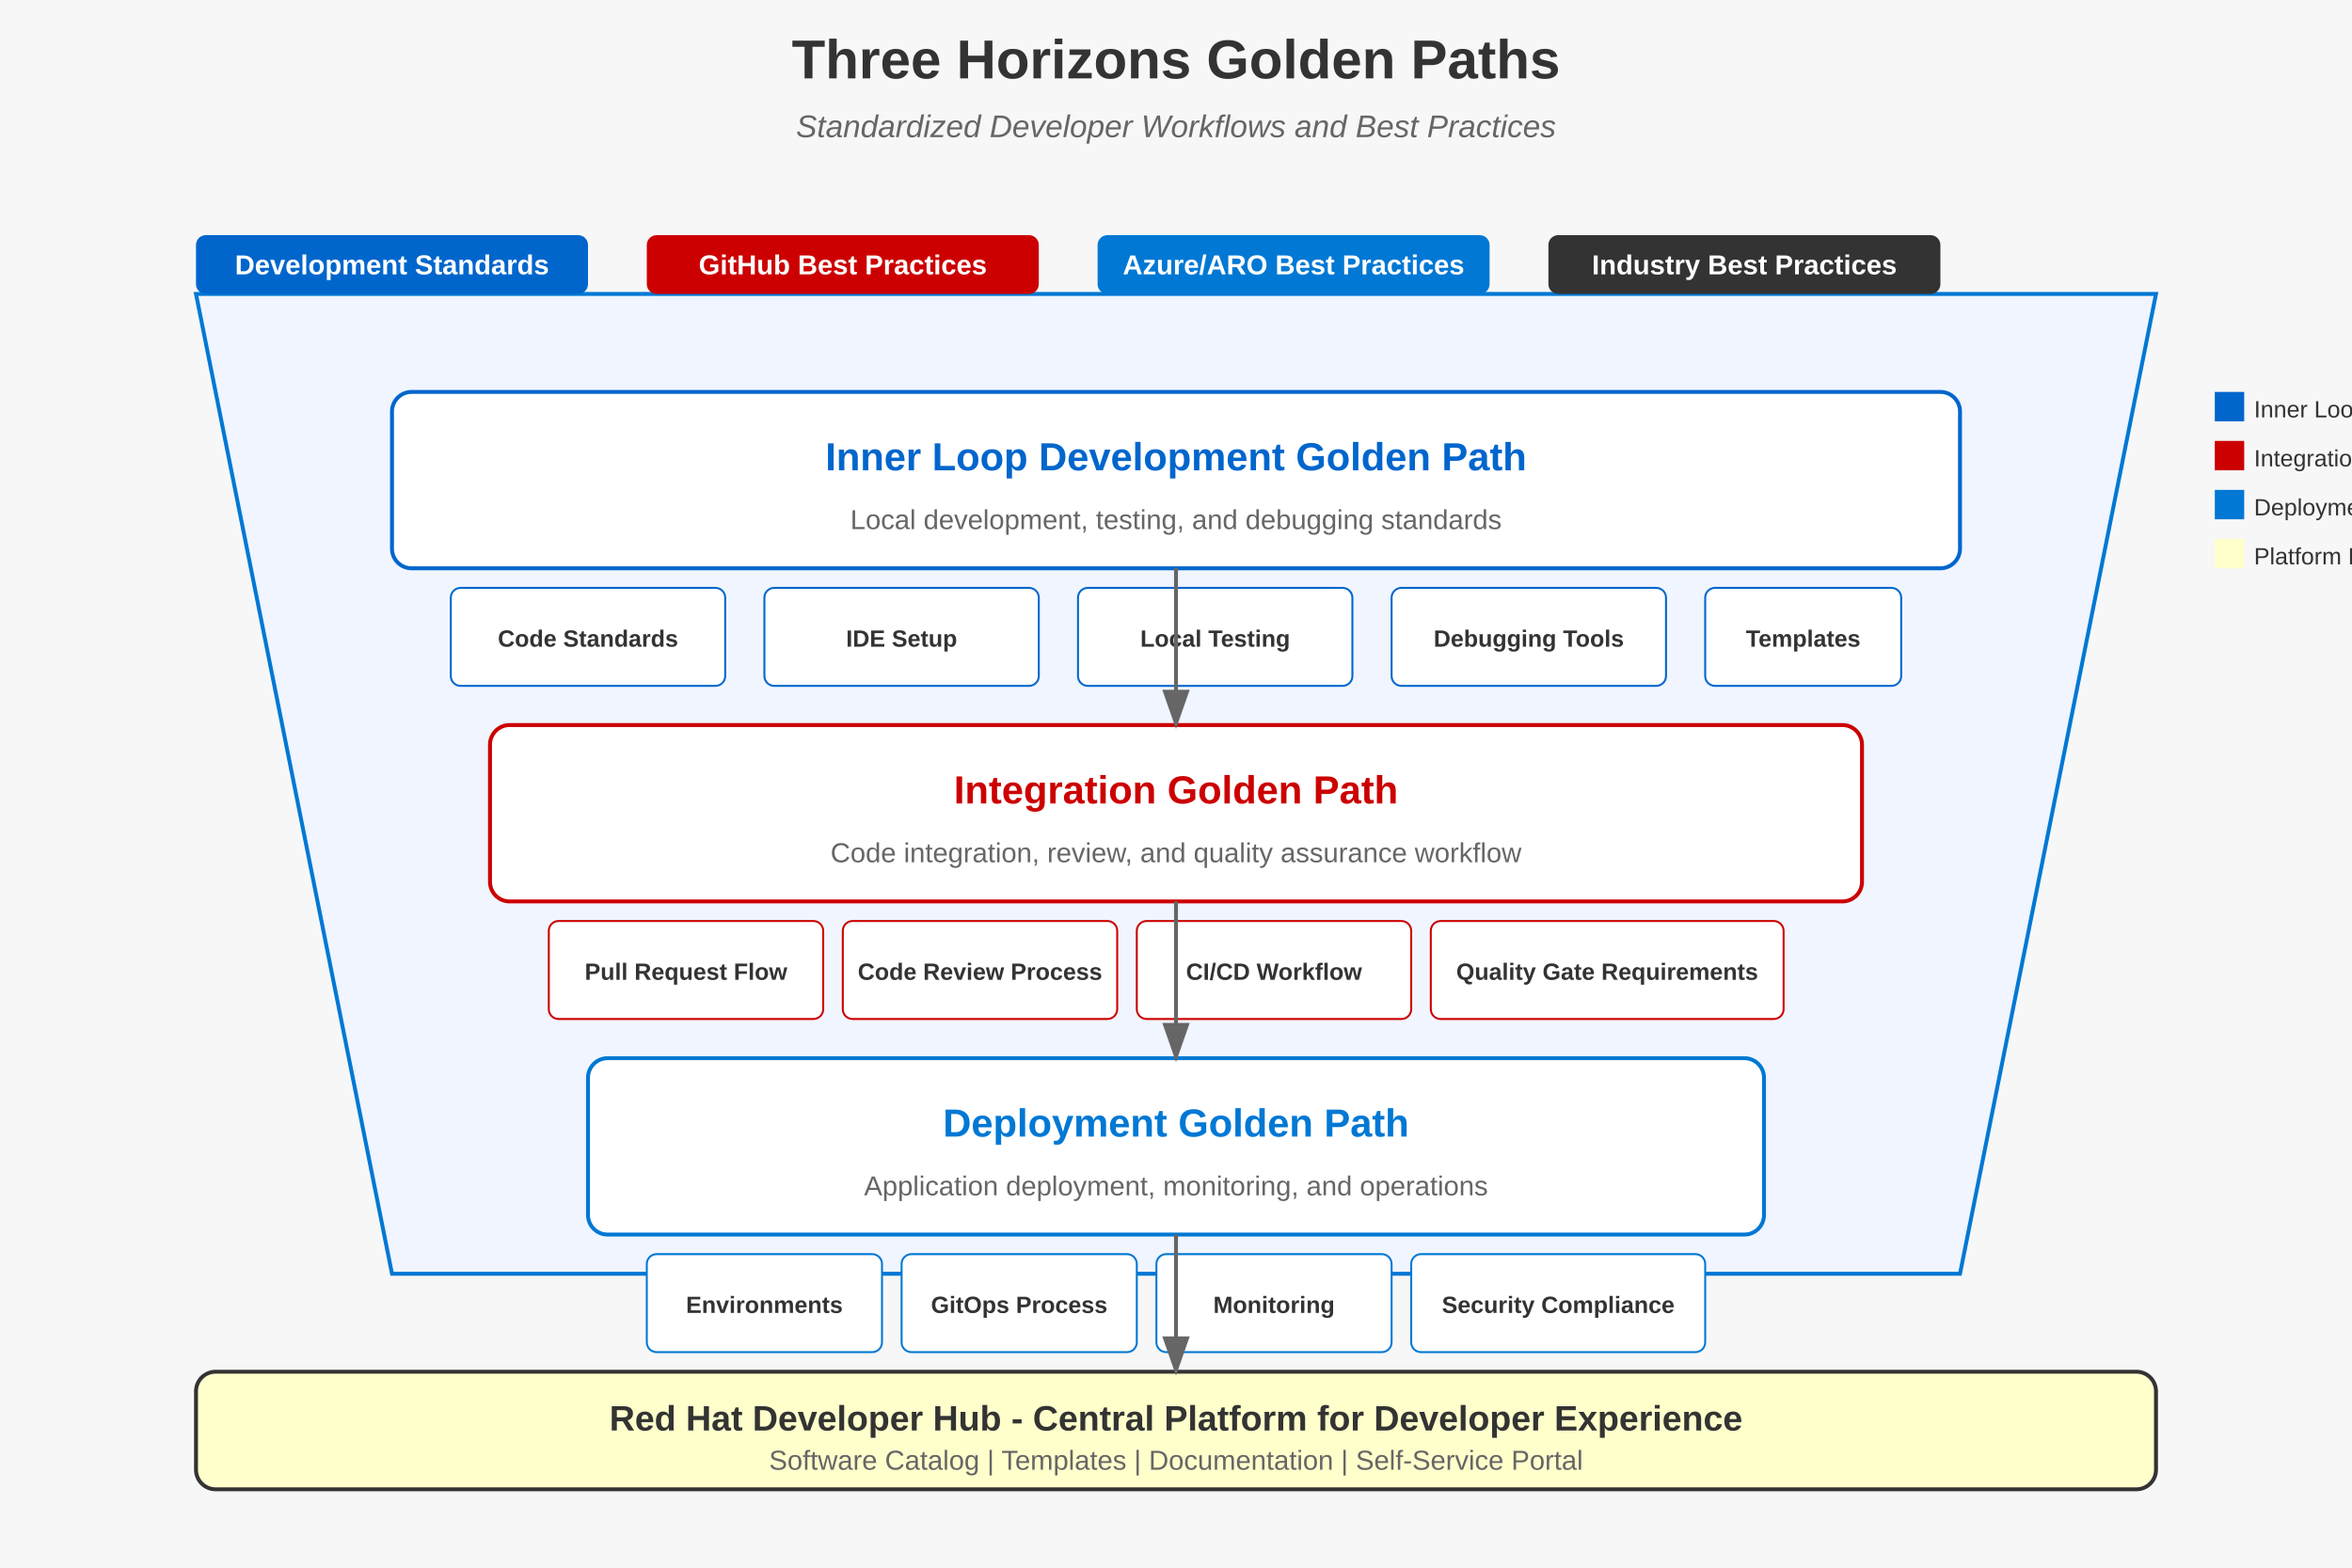
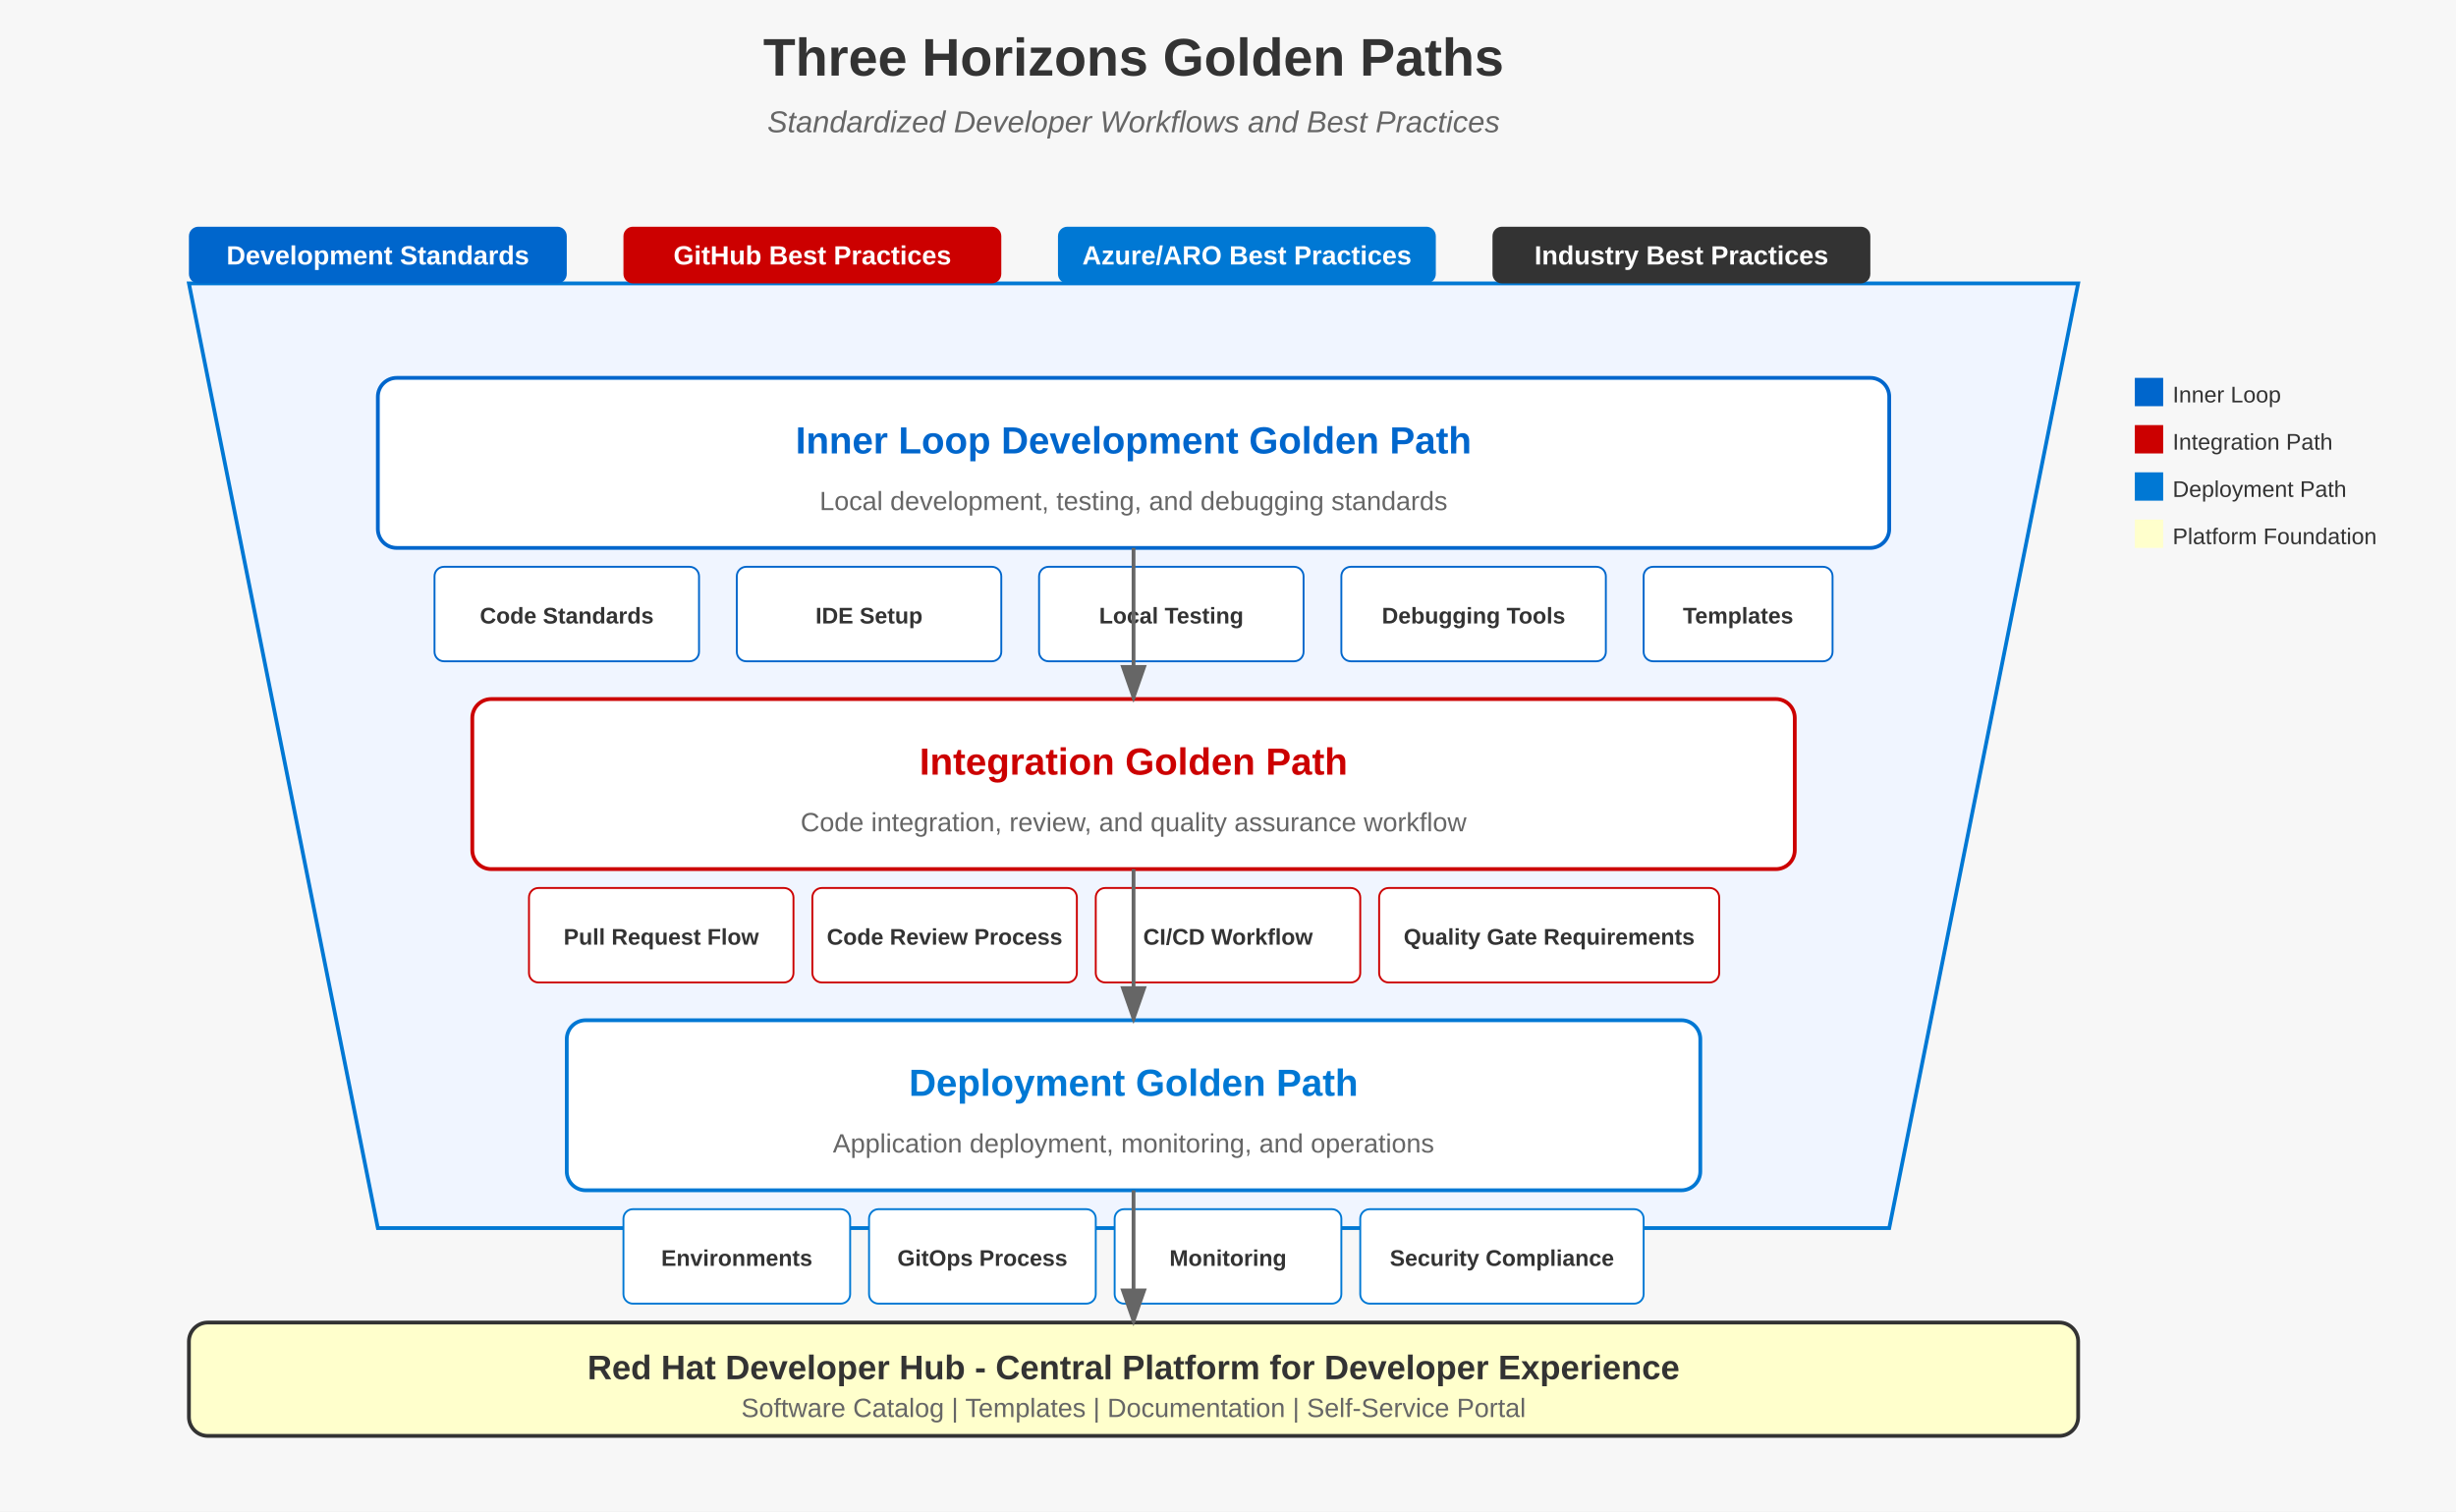
- <svg xmlns="http://www.w3.org/2000/svg" viewBox="0 0 1200 800">
-   <rect width="1200" height="800" fill="#f7f7f7" />
+ <svg xmlns="http://www.w3.org/2000/svg" viewBox="0 0 1300 800">
+   <rect width="1300" height="800" fill="#f7f7f7" />
  <text x="600" y="40" font-family="Arial" font-size="28" font-weight="bold" text-anchor="middle" fill="#333">Three Horizons Golden Paths</text>
  <text x="600" y="70" font-family="Arial" font-size="16" font-style="italic" text-anchor="middle" fill="#666">Standardized Developer Workflows and Best Practices</text>
  <path d="M 100 150 L 1100 150 L 1000 650 L 200 650 Z" fill="#f0f5ff" stroke="#0078d4" stroke-width="2" />
  <rect x="200" y="200" width="800" height="90" stroke="#0066cc" stroke-width="2" fill="#ffffff" rx="10" ry="10" />
  <text x="600" y="240" font-family="Arial" font-size="20" font-weight="bold" text-anchor="middle" fill="#0066cc">Inner Loop Development Golden Path</text>
  <text x="600" y="270" font-family="Arial" font-size="14" text-anchor="middle" fill="#666">Local development, testing, and debugging standards</text>
  <rect x="230" y="300" width="140" height="50" stroke="#0066cc" stroke-width="1" fill="#ffffff" rx="5" ry="5" />
  <text x="300" y="330" font-family="Arial" font-size="12" font-weight="bold" text-anchor="middle" fill="#333">Code Standards</text>
  <rect x="390" y="300" width="140" height="50" stroke="#0066cc" stroke-width="1" fill="#ffffff" rx="5" ry="5" />
  <text x="460" y="330" font-family="Arial" font-size="12" font-weight="bold" text-anchor="middle" fill="#333">IDE Setup</text>
  <rect x="550" y="300" width="140" height="50" stroke="#0066cc" stroke-width="1" fill="#ffffff" rx="5" ry="5" />
  <text x="620" y="330" font-family="Arial" font-size="12" font-weight="bold" text-anchor="middle" fill="#333">Local Testing</text>
  <rect x="710" y="300" width="140" height="50" stroke="#0066cc" stroke-width="1" fill="#ffffff" rx="5" ry="5" />
  <text x="780" y="330" font-family="Arial" font-size="12" font-weight="bold" text-anchor="middle" fill="#333">Debugging Tools</text>
  <rect x="870" y="300" width="100" height="50" stroke="#0066cc" stroke-width="1" fill="#ffffff" rx="5" ry="5" />
  <text x="920" y="330" font-family="Arial" font-size="12" font-weight="bold" text-anchor="middle" fill="#333">Templates</text>
  <rect x="250" y="370" width="700" height="90" stroke="#cc0000" stroke-width="2" fill="#ffffff" rx="10" ry="10" />
  <text x="600" y="410" font-family="Arial" font-size="20" font-weight="bold" text-anchor="middle" fill="#cc0000">Integration Golden Path</text>
  <text x="600" y="440" font-family="Arial" font-size="14" text-anchor="middle" fill="#666">Code integration, review, and quality assurance workflow</text>
  <rect x="280" y="470" width="140" height="50" stroke="#cc0000" stroke-width="1" fill="#ffffff" rx="5" ry="5" />
  <text x="350" y="500" font-family="Arial" font-size="12" font-weight="bold" text-anchor="middle" fill="#333">Pull Request Flow</text>
  <rect x="430" y="470" width="140" height="50" stroke="#cc0000" stroke-width="1" fill="#ffffff" rx="5" ry="5" />
  <text x="500" y="500" font-family="Arial" font-size="12" font-weight="bold" text-anchor="middle" fill="#333">Code Review Process</text>
  <rect x="580" y="470" width="140" height="50" stroke="#cc0000" stroke-width="1" fill="#ffffff" rx="5" ry="5" />
  <text x="650" y="500" font-family="Arial" font-size="12" font-weight="bold" text-anchor="middle" fill="#333">CI/CD Workflow</text>
  <rect x="730" y="470" width="180" height="50" stroke="#cc0000" stroke-width="1" fill="#ffffff" rx="5" ry="5" />
  <text x="820" y="500" font-family="Arial" font-size="12" font-weight="bold" text-anchor="middle" fill="#333">Quality Gate Requirements</text>
  <rect x="300" y="540" width="600" height="90" stroke="#0078d4" stroke-width="2" fill="#ffffff" rx="10" ry="10" />
  <text x="600" y="580" font-family="Arial" font-size="20" font-weight="bold" text-anchor="middle" fill="#0078d4">Deployment Golden Path</text>
  <text x="600" y="610" font-family="Arial" font-size="14" text-anchor="middle" fill="#666">Application deployment, monitoring, and operations</text>
  <rect x="330" y="640" width="120" height="50" stroke="#0078d4" stroke-width="1" fill="#ffffff" rx="5" ry="5" />
  <text x="390" y="670" font-family="Arial" font-size="12" font-weight="bold" text-anchor="middle" fill="#333">Environments</text>
  <rect x="460" y="640" width="120" height="50" stroke="#0078d4" stroke-width="1" fill="#ffffff" rx="5" ry="5" />
  <text x="520" y="670" font-family="Arial" font-size="12" font-weight="bold" text-anchor="middle" fill="#333">GitOps Process</text>
  <rect x="590" y="640" width="120" height="50" stroke="#0078d4" stroke-width="1" fill="#ffffff" rx="5" ry="5" />
  <text x="650" y="670" font-family="Arial" font-size="12" font-weight="bold" text-anchor="middle" fill="#333">Monitoring</text>
  <rect x="720" y="640" width="150" height="50" stroke="#0078d4" stroke-width="1" fill="#ffffff" rx="5" ry="5" />
  <text x="795" y="670" font-family="Arial" font-size="12" font-weight="bold" text-anchor="middle" fill="#333">Security Compliance</text>
  <rect x="100" y="700" width="1000" height="60" stroke="#333333" stroke-width="2" fill="#ffffcc" rx="10" ry="10" />
  <text x="600" y="730" font-family="Arial" font-size="18" font-weight="bold" text-anchor="middle" fill="#333">Red Hat Developer Hub - Central Platform for Developer Experience</text>
  <text x="600" y="750" font-family="Arial" font-size="14" text-anchor="middle" fill="#666">Software Catalog | Templates | Documentation | Self-Service Portal</text>
  <rect x="100" y="120" width="200" height="30" fill="#0066cc" rx="5" ry="5" />
  <text x="200" y="140" font-family="Arial" font-size="14" font-weight="bold" text-anchor="middle" fill="#ffffff">Development Standards</text>
  <rect x="330" y="120" width="200" height="30" fill="#cc0000" rx="5" ry="5" />
  <text x="430" y="140" font-family="Arial" font-size="14" font-weight="bold" text-anchor="middle" fill="#ffffff">GitHub Best Practices</text>
  <rect x="560" y="120" width="200" height="30" fill="#0078d4" rx="5" ry="5" />
  <text x="660" y="140" font-family="Arial" font-size="14" font-weight="bold" text-anchor="middle" fill="#ffffff">Azure/ARO Best Practices</text>
  <rect x="790" y="120" width="200" height="30" fill="#333333" rx="5" ry="5" />
  <text x="890" y="140" font-family="Arial" font-size="14" font-weight="bold" text-anchor="middle" fill="#ffffff">Industry Best Practices</text>
  <rect x="1130" y="200" width="15" height="15" fill="#0066cc" />
  <text x="1150" y="213" font-family="Arial" font-size="12" text-anchor="start" fill="#333">Inner Loop</text>
  <rect x="1130" y="225" width="15" height="15" fill="#cc0000" />
  <text x="1150" y="238" font-family="Arial" font-size="12" text-anchor="start" fill="#333">Integration Path</text>
  <rect x="1130" y="250" width="15" height="15" fill="#0078d4" />
  <text x="1150" y="263" font-family="Arial" font-size="12" text-anchor="start" fill="#333">Deployment Path</text>
  <rect x="1130" y="275" width="15" height="15" fill="#ffffcc" />
  <text x="1150" y="288" font-family="Arial" font-size="12" text-anchor="start" fill="#333">Platform Foundation</text>
  <path d="M 600 290 L 600 370" stroke="#666" stroke-width="2" fill="none" marker-end="url(#arrowhead)" />
  <path d="M 600 460 L 600 540" stroke="#666" stroke-width="2" fill="none" marker-end="url(#arrowhead)" />
  <path d="M 600 630 L 600 700" stroke="#666" stroke-width="2" fill="none" marker-end="url(#arrowhead)" />
  <defs>
    <marker id="arrowhead" markerWidth="10" markerHeight="7" refX="9" refY="3.5" orient="auto">
      <polygon points="0 0, 10 3.5, 0 7" fill="#666" />
    </marker>
  </defs>
</svg>
